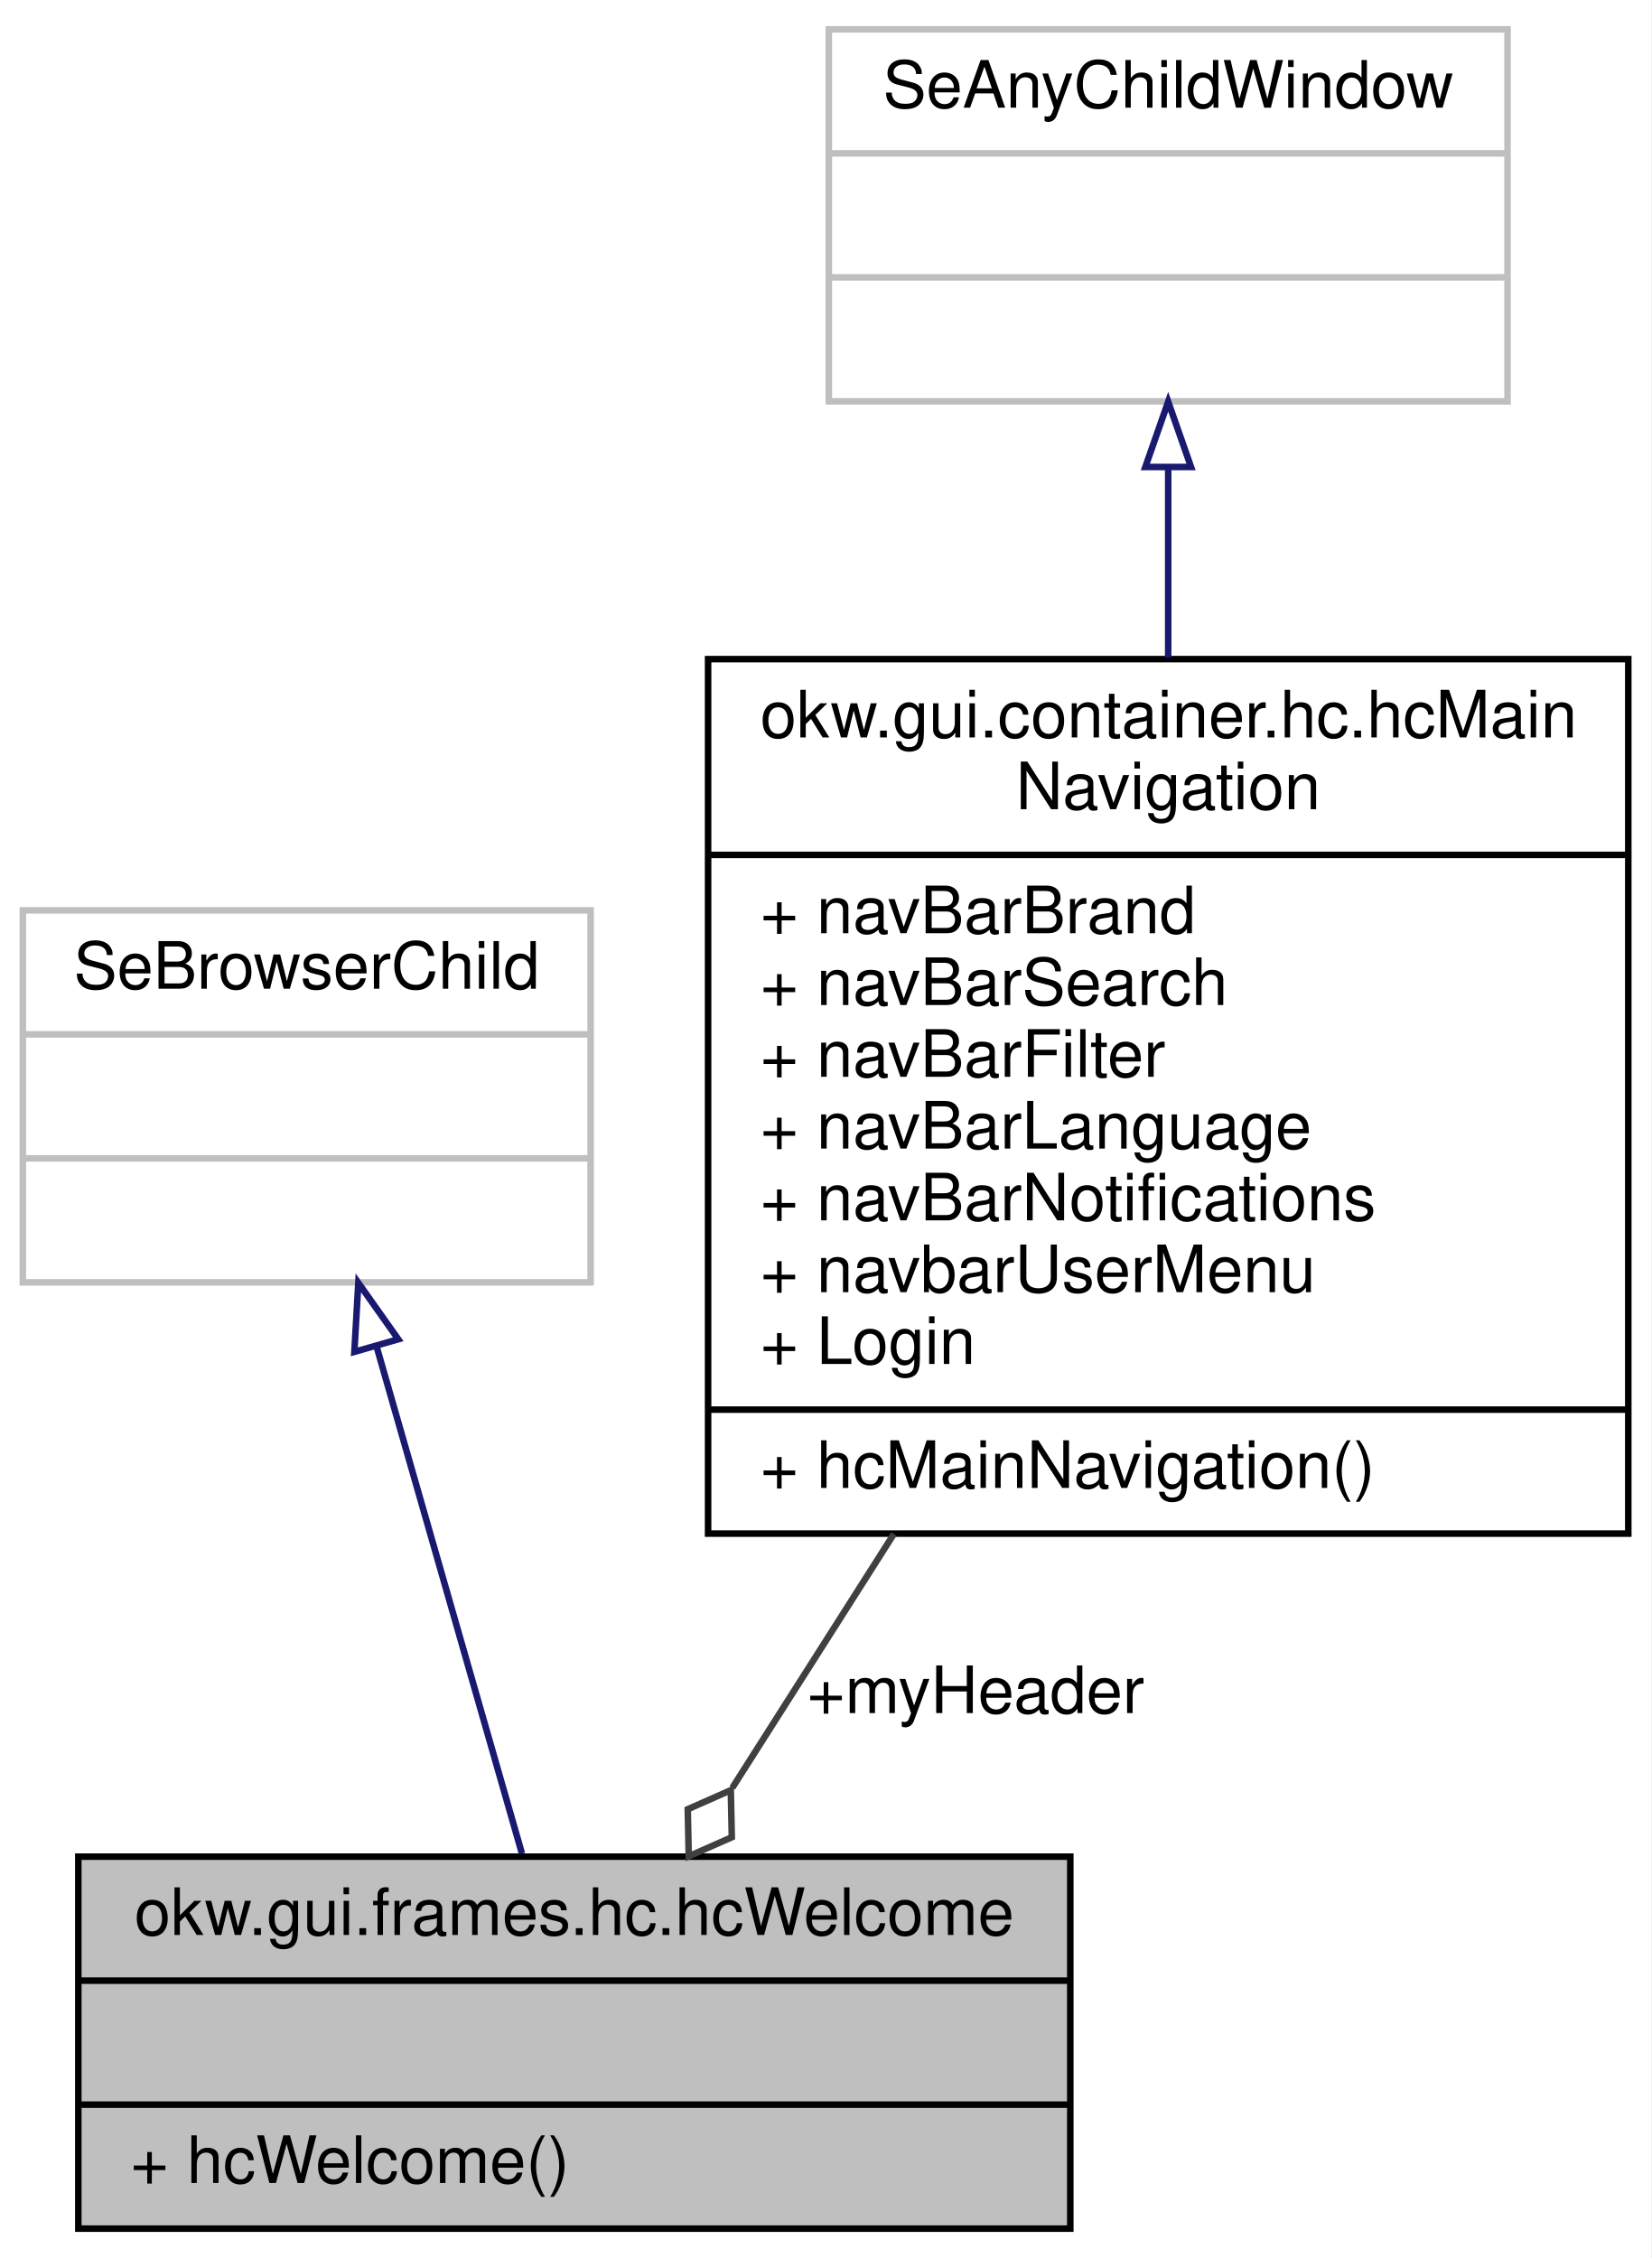
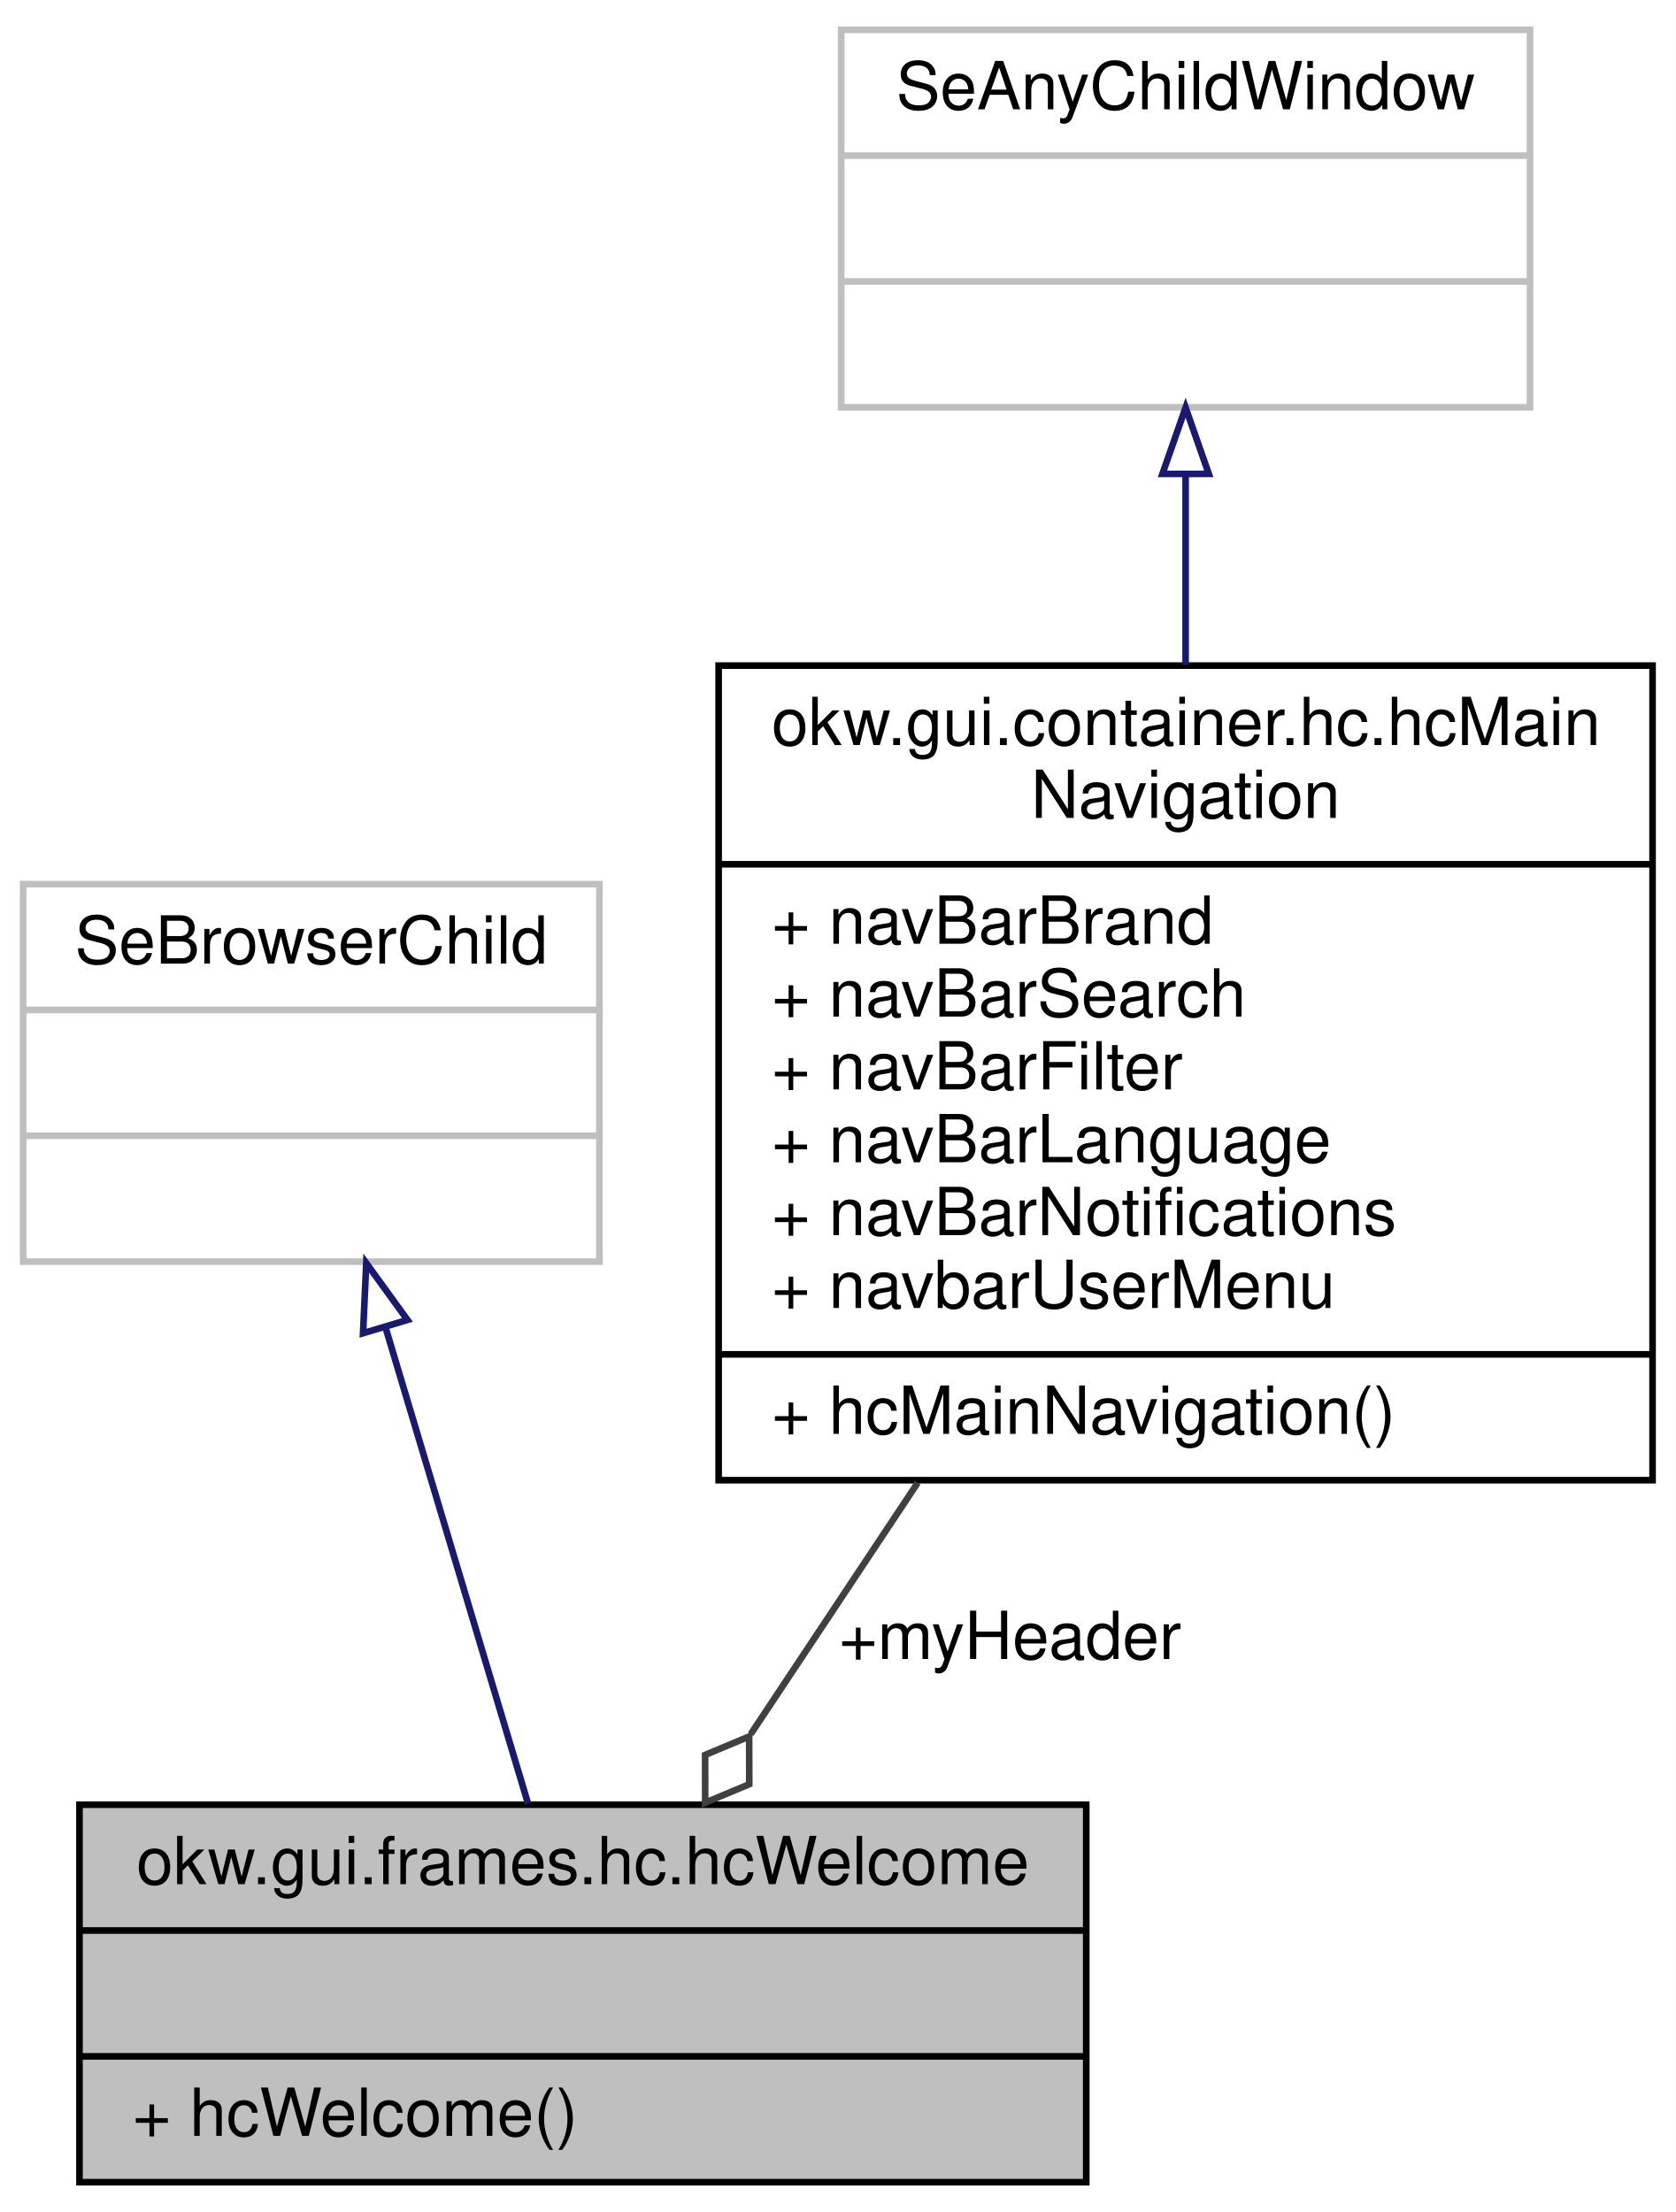
- <svg xmlns="http://www.w3.org/2000/svg" xmlns:xlink="http://www.w3.org/1999/xlink" width="253pt" height="346pt" viewBox="0.00 0.00 253.00 346.00">
-   <g id="graph0" class="graph" transform="scale(1 1) rotate(0) translate(4 342)">
-     <polygon fill="white" stroke="none" points="-4,4 -4,-342 249,-342 249,4 -4,4" />
+ <svg xmlns="http://www.w3.org/2000/svg" xmlns:xlink="http://www.w3.org/1999/xlink" width="253pt" height="334pt" viewBox="0.00 0.00 253.00 334.00">
+   <g id="graph0" class="graph" transform="scale(1 1) rotate(0) translate(4 330)">
+     <polygon fill="white" stroke="none" points="-4,4 -4,-330 249,-330 249,4 -4,4" />
    <g id="node1" class="node">
      <polygon fill="#bfbfbf" stroke="black" points="8,-0.5 8,-57.5 160,-57.5 160,-0.5 8,-0.5" />
      <text text-anchor="middle" x="84" y="-45.5" font-family="Helvetica,sans-Serif" font-size="10.00">okw.gui.frames.hc.hcWelcome</text>
      <polyline fill="none" stroke="black" points="8,-38.5 160,-38.5 " />
      <text text-anchor="middle" x="84" y="-26.5" font-family="Helvetica,sans-Serif" font-size="10.00"> </text>
      <polyline fill="none" stroke="black" points="8,-19.5 160,-19.5 " />
      <text text-anchor="start" x="16" y="-7.5" font-family="Helvetica,sans-Serif" font-size="10.00">+ hcWelcome()</text>
    </g>
    <g id="node2" class="node">
-       <polygon fill="white" stroke="#bfbfbf" points="-0.5,-145.5 -0.5,-202.5 86.5,-202.5 86.5,-145.5 -0.5,-145.5" />
-       <text text-anchor="middle" x="43" y="-190.5" font-family="Helvetica,sans-Serif" font-size="10.00">SeBrowserChild</text>
-       <polyline fill="none" stroke="#bfbfbf" points="-0.5,-183.5 86.5,-183.5 " />
-       <text text-anchor="middle" x="43" y="-171.5" font-family="Helvetica,sans-Serif" font-size="10.00"> </text>
-       <polyline fill="none" stroke="#bfbfbf" points="-0.5,-164.5 86.5,-164.5 " />
-       <text text-anchor="middle" x="43" y="-152.5" font-family="Helvetica,sans-Serif" font-size="10.00"> </text>
+       <polygon fill="white" stroke="#bfbfbf" points="-0.5,-139.5 -0.5,-196.5 86.5,-196.5 86.5,-139.5 -0.5,-139.5" />
+       <text text-anchor="middle" x="43" y="-184.5" font-family="Helvetica,sans-Serif" font-size="10.00">SeBrowserChild</text>
+       <polyline fill="none" stroke="#bfbfbf" points="-0.5,-177.5 86.5,-177.5 " />
+       <text text-anchor="middle" x="43" y="-165.5" font-family="Helvetica,sans-Serif" font-size="10.00"> </text>
+       <polyline fill="none" stroke="#bfbfbf" points="-0.5,-158.5 86.5,-158.5 " />
+       <text text-anchor="middle" x="43" y="-146.5" font-family="Helvetica,sans-Serif" font-size="10.00"> </text>
    </g>
    <g id="edge1" class="edge">
-       <path fill="none" stroke="midnightblue" d="M53.663,-135.809C60.639,-111.477 69.607,-80.199 75.979,-57.975" />
-       <polygon fill="none" stroke="midnightblue" points="50.297,-134.851 50.905,-145.428 57.026,-136.78 50.297,-134.851" />
+       <path fill="none" stroke="midnightblue" d="M54.188,-129.615C60.987,-106.895 69.522,-78.377 75.715,-57.683" />
+       <polygon fill="none" stroke="midnightblue" points="50.811,-128.692 51.297,-139.276 57.517,-130.699 50.811,-128.692" />
    </g>
    <g id="node3" class="node">
      <g id="a_node3">
        <a xlink:href="classokw_1_1gui_1_1container_1_1hc_1_1hc_main_navigation.html" target="_top" xlink:title="main navigation GUI-Container Klasse enthält alle GUI-Objekte der Kopfzeile (Header). ">
-           <polygon fill="white" stroke="black" points="104.5,-107 104.5,-241 245.5,-241 245.5,-107 104.5,-107" />
-           <text text-anchor="start" x="112.5" y="-229" font-family="Helvetica,sans-Serif" font-size="10.00">okw.gui.container.hc.hcMain</text>
-           <text text-anchor="middle" x="175" y="-218" font-family="Helvetica,sans-Serif" font-size="10.00">Navigation</text>
-           <polyline fill="none" stroke="black" points="104.5,-211 245.5,-211 " />
-           <text text-anchor="start" x="112.5" y="-199" font-family="Helvetica,sans-Serif" font-size="10.00">+ navBarBrand</text>
-           <text text-anchor="start" x="112.5" y="-188" font-family="Helvetica,sans-Serif" font-size="10.00">+ navBarSearch</text>
-           <text text-anchor="start" x="112.5" y="-177" font-family="Helvetica,sans-Serif" font-size="10.00">+ navBarFilter</text>
-           <text text-anchor="start" x="112.5" y="-166" font-family="Helvetica,sans-Serif" font-size="10.00">+ navBarLanguage</text>
-           <text text-anchor="start" x="112.5" y="-155" font-family="Helvetica,sans-Serif" font-size="10.00">+ navBarNotifications</text>
-           <text text-anchor="start" x="112.5" y="-144" font-family="Helvetica,sans-Serif" font-size="10.00">+ navbarUserMenu</text>
-           <text text-anchor="start" x="112.5" y="-133" font-family="Helvetica,sans-Serif" font-size="10.00">+ Login</text>
-           <polyline fill="none" stroke="black" points="104.5,-126 245.5,-126 " />
-           <text text-anchor="start" x="112.5" y="-114" font-family="Helvetica,sans-Serif" font-size="10.00">+ hcMainNavigation()</text>
+           <polygon fill="white" stroke="black" points="104.5,-106.5 104.5,-229.5 245.5,-229.5 245.5,-106.5 104.5,-106.5" />
+           <text text-anchor="start" x="112.5" y="-217.5" font-family="Helvetica,sans-Serif" font-size="10.00">okw.gui.container.hc.hcMain</text>
+           <text text-anchor="middle" x="175" y="-206.5" font-family="Helvetica,sans-Serif" font-size="10.00">Navigation</text>
+           <polyline fill="none" stroke="black" points="104.5,-199.5 245.5,-199.5 " />
+           <text text-anchor="start" x="112.5" y="-187.5" font-family="Helvetica,sans-Serif" font-size="10.00">+ navBarBrand</text>
+           <text text-anchor="start" x="112.5" y="-176.5" font-family="Helvetica,sans-Serif" font-size="10.00">+ navBarSearch</text>
+           <text text-anchor="start" x="112.5" y="-165.5" font-family="Helvetica,sans-Serif" font-size="10.00">+ navBarFilter</text>
+           <text text-anchor="start" x="112.5" y="-154.5" font-family="Helvetica,sans-Serif" font-size="10.00">+ navBarLanguage</text>
+           <text text-anchor="start" x="112.5" y="-143.5" font-family="Helvetica,sans-Serif" font-size="10.00">+ navBarNotifications</text>
+           <text text-anchor="start" x="112.5" y="-132.5" font-family="Helvetica,sans-Serif" font-size="10.00">+ navbarUserMenu</text>
+           <polyline fill="none" stroke="black" points="104.5,-125.5 245.5,-125.5 " />
+           <text text-anchor="start" x="112.5" y="-113.5" font-family="Helvetica,sans-Serif" font-size="10.00">+ hcMainNavigation()</text>
        </a>
      </g>
    </g>
    <g id="edge2" class="edge">
-       <path fill="none" stroke="#404040" d="M132.963,-106.942C124.477,-93.607 115.83,-80.018 108.21,-68.045" />
-       <polygon fill="none" stroke="#404040" points="107.979,-67.681 101.383,-64.767 101.536,-57.557 108.132,-60.472 107.979,-67.681" />
-       <text text-anchor="middle" x="145.5" y="-79.5" font-family="Helvetica,sans-Serif" font-size="10.00"> +myHeader</text>
+       <path fill="none" stroke="#404040" d="M134.556,-106.112C125.979,-93.199 117.16,-79.921 109.337,-68.144" />
+       <polygon fill="none" stroke="#404040" points="109.108,-67.8 102.456,-65.015 102.468,-57.804 109.12,-60.589 109.108,-67.8" />
+       <text text-anchor="middle" x="148.5" y="-79.5" font-family="Helvetica,sans-Serif" font-size="10.00"> +myHeader</text>
    </g>
    <g id="node4" class="node">
-       <polygon fill="white" stroke="#bfbfbf" points="123,-280.5 123,-337.5 227,-337.5 227,-280.5 123,-280.5" />
-       <text text-anchor="middle" x="175" y="-325.5" font-family="Helvetica,sans-Serif" font-size="10.00">SeAnyChildWindow</text>
-       <polyline fill="none" stroke="#bfbfbf" points="123,-318.5 227,-318.5 " />
-       <text text-anchor="middle" x="175" y="-306.5" font-family="Helvetica,sans-Serif" font-size="10.00"> </text>
-       <polyline fill="none" stroke="#bfbfbf" points="123,-299.5 227,-299.5 " />
-       <text text-anchor="middle" x="175" y="-287.5" font-family="Helvetica,sans-Serif" font-size="10.00"> </text>
+       <polygon fill="white" stroke="#bfbfbf" points="123,-268.5 123,-325.5 227,-325.5 227,-268.5 123,-268.5" />
+       <text text-anchor="middle" x="175" y="-313.5" font-family="Helvetica,sans-Serif" font-size="10.00">SeAnyChildWindow</text>
+       <polyline fill="none" stroke="#bfbfbf" points="123,-306.5 227,-306.5 " />
+       <text text-anchor="middle" x="175" y="-294.5" font-family="Helvetica,sans-Serif" font-size="10.00"> </text>
+       <polyline fill="none" stroke="#bfbfbf" points="123,-287.5 227,-287.5 " />
+       <text text-anchor="middle" x="175" y="-275.5" font-family="Helvetica,sans-Serif" font-size="10.00"> </text>
    </g>
    <g id="edge3" class="edge">
-       <path fill="none" stroke="midnightblue" d="M175,-270.234C175,-261.145 175,-251.17 175,-241.203" />
-       <polygon fill="none" stroke="midnightblue" points="171.5,-270.442 175,-280.442 178.5,-270.442 171.5,-270.442" />
+       <path fill="none" stroke="midnightblue" d="M175,-258.283C175,-249.252 175,-239.384 175,-229.607" />
+       <polygon fill="none" stroke="midnightblue" points="171.5,-258.443 175,-268.443 178.5,-258.443 171.5,-258.443" />
    </g>
  </g>
</svg>
